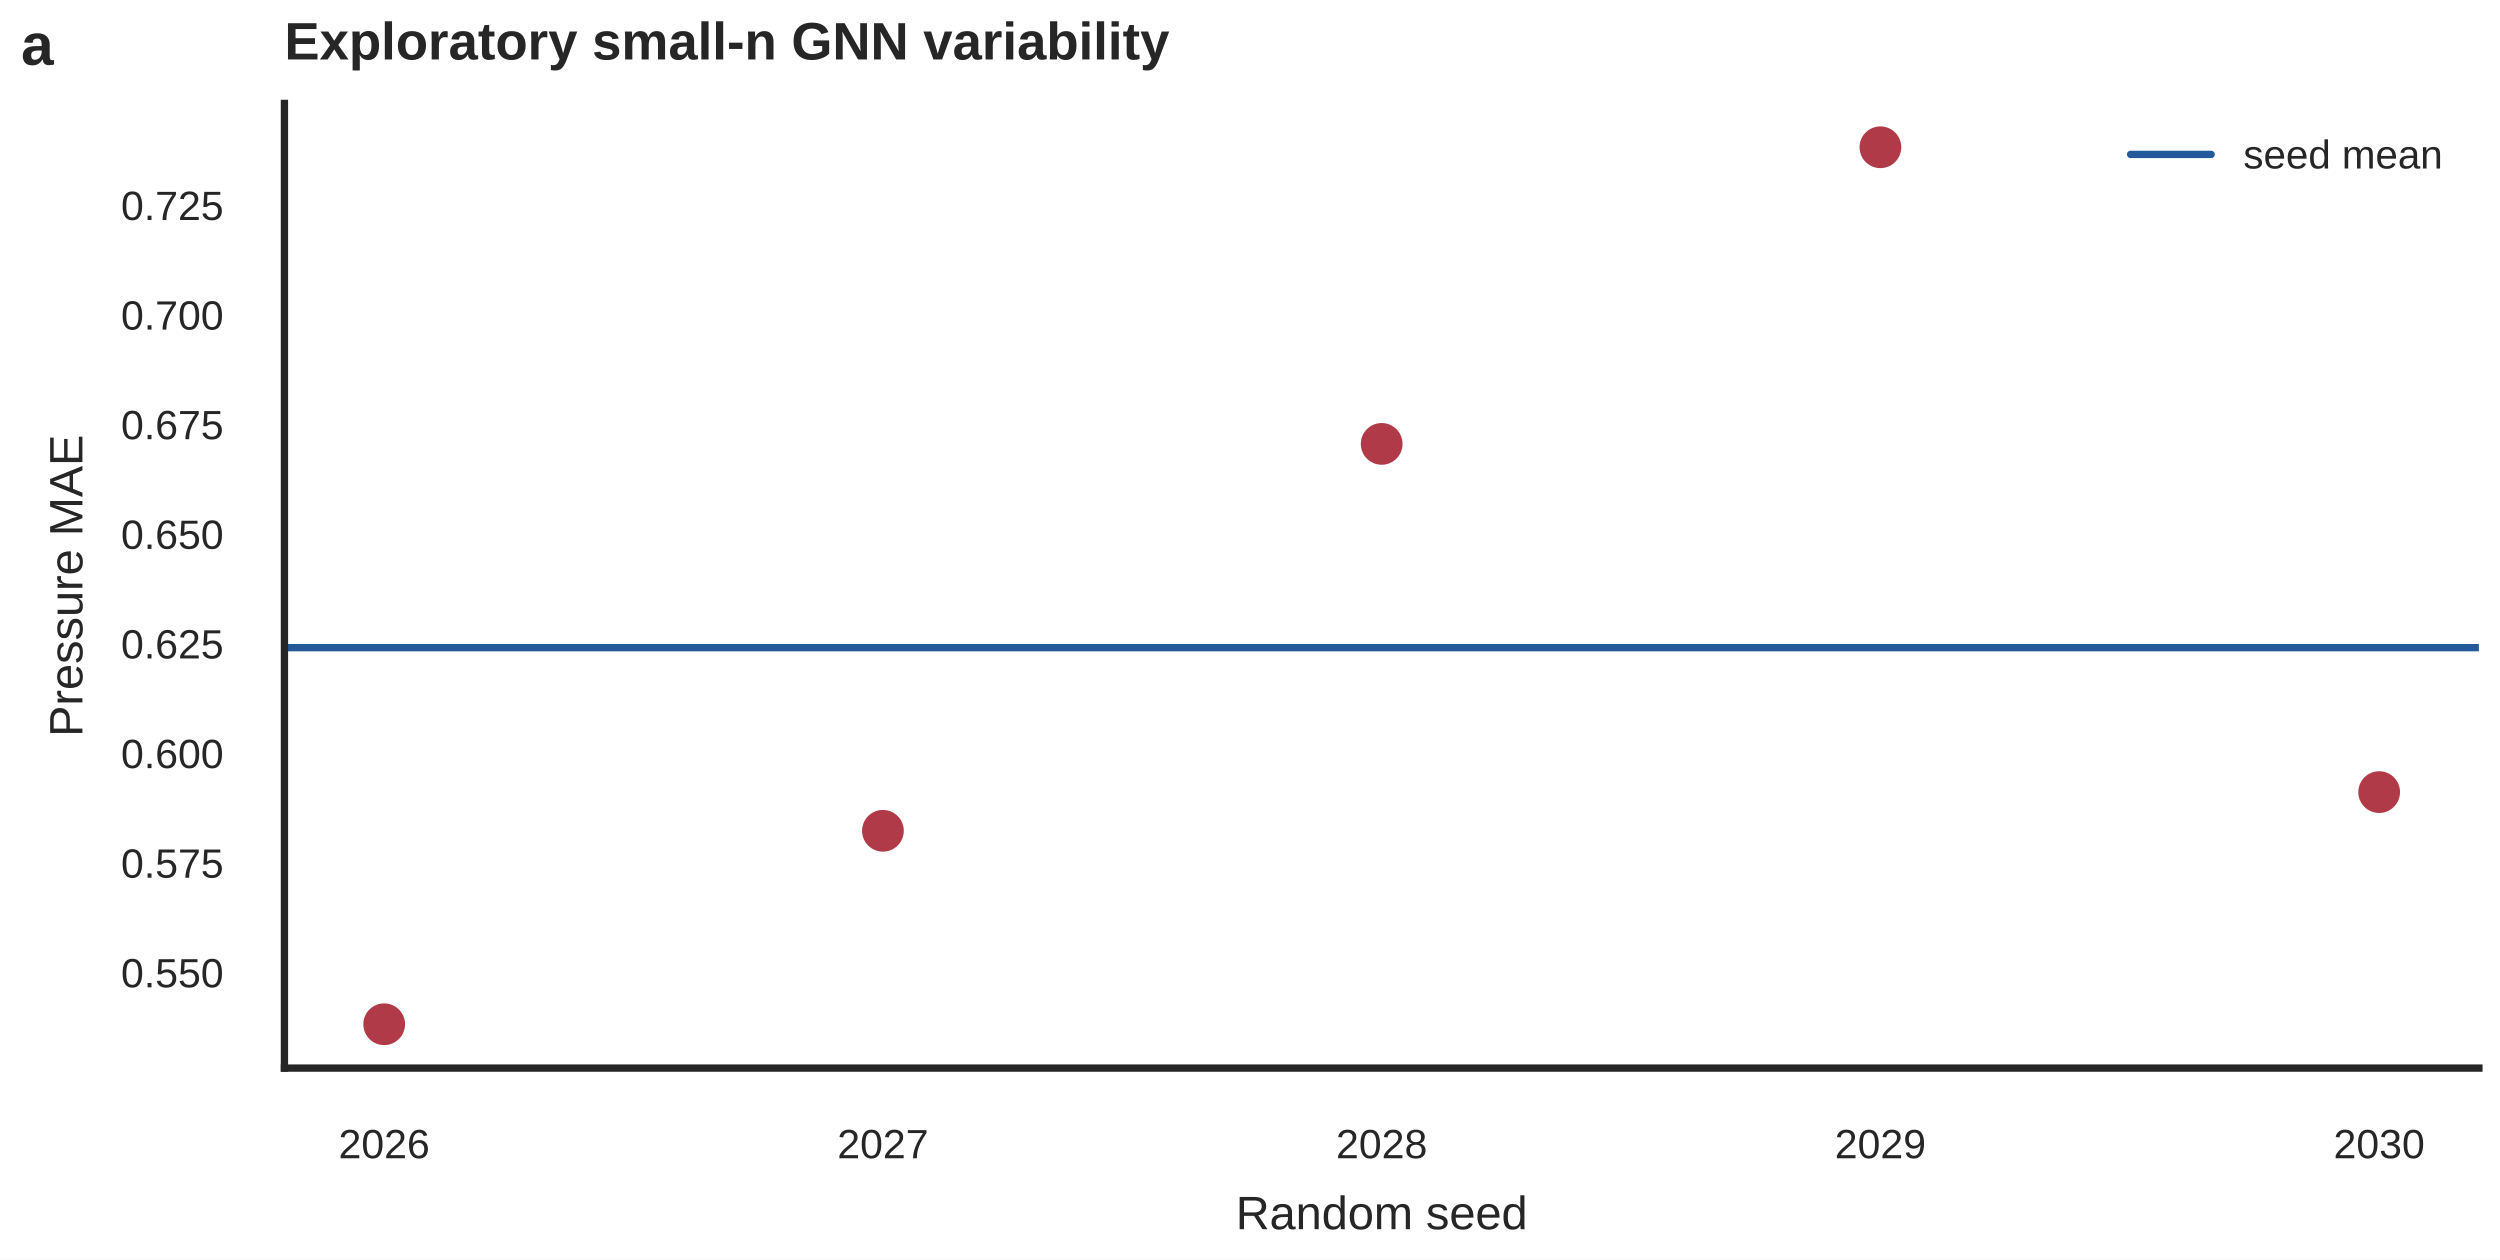
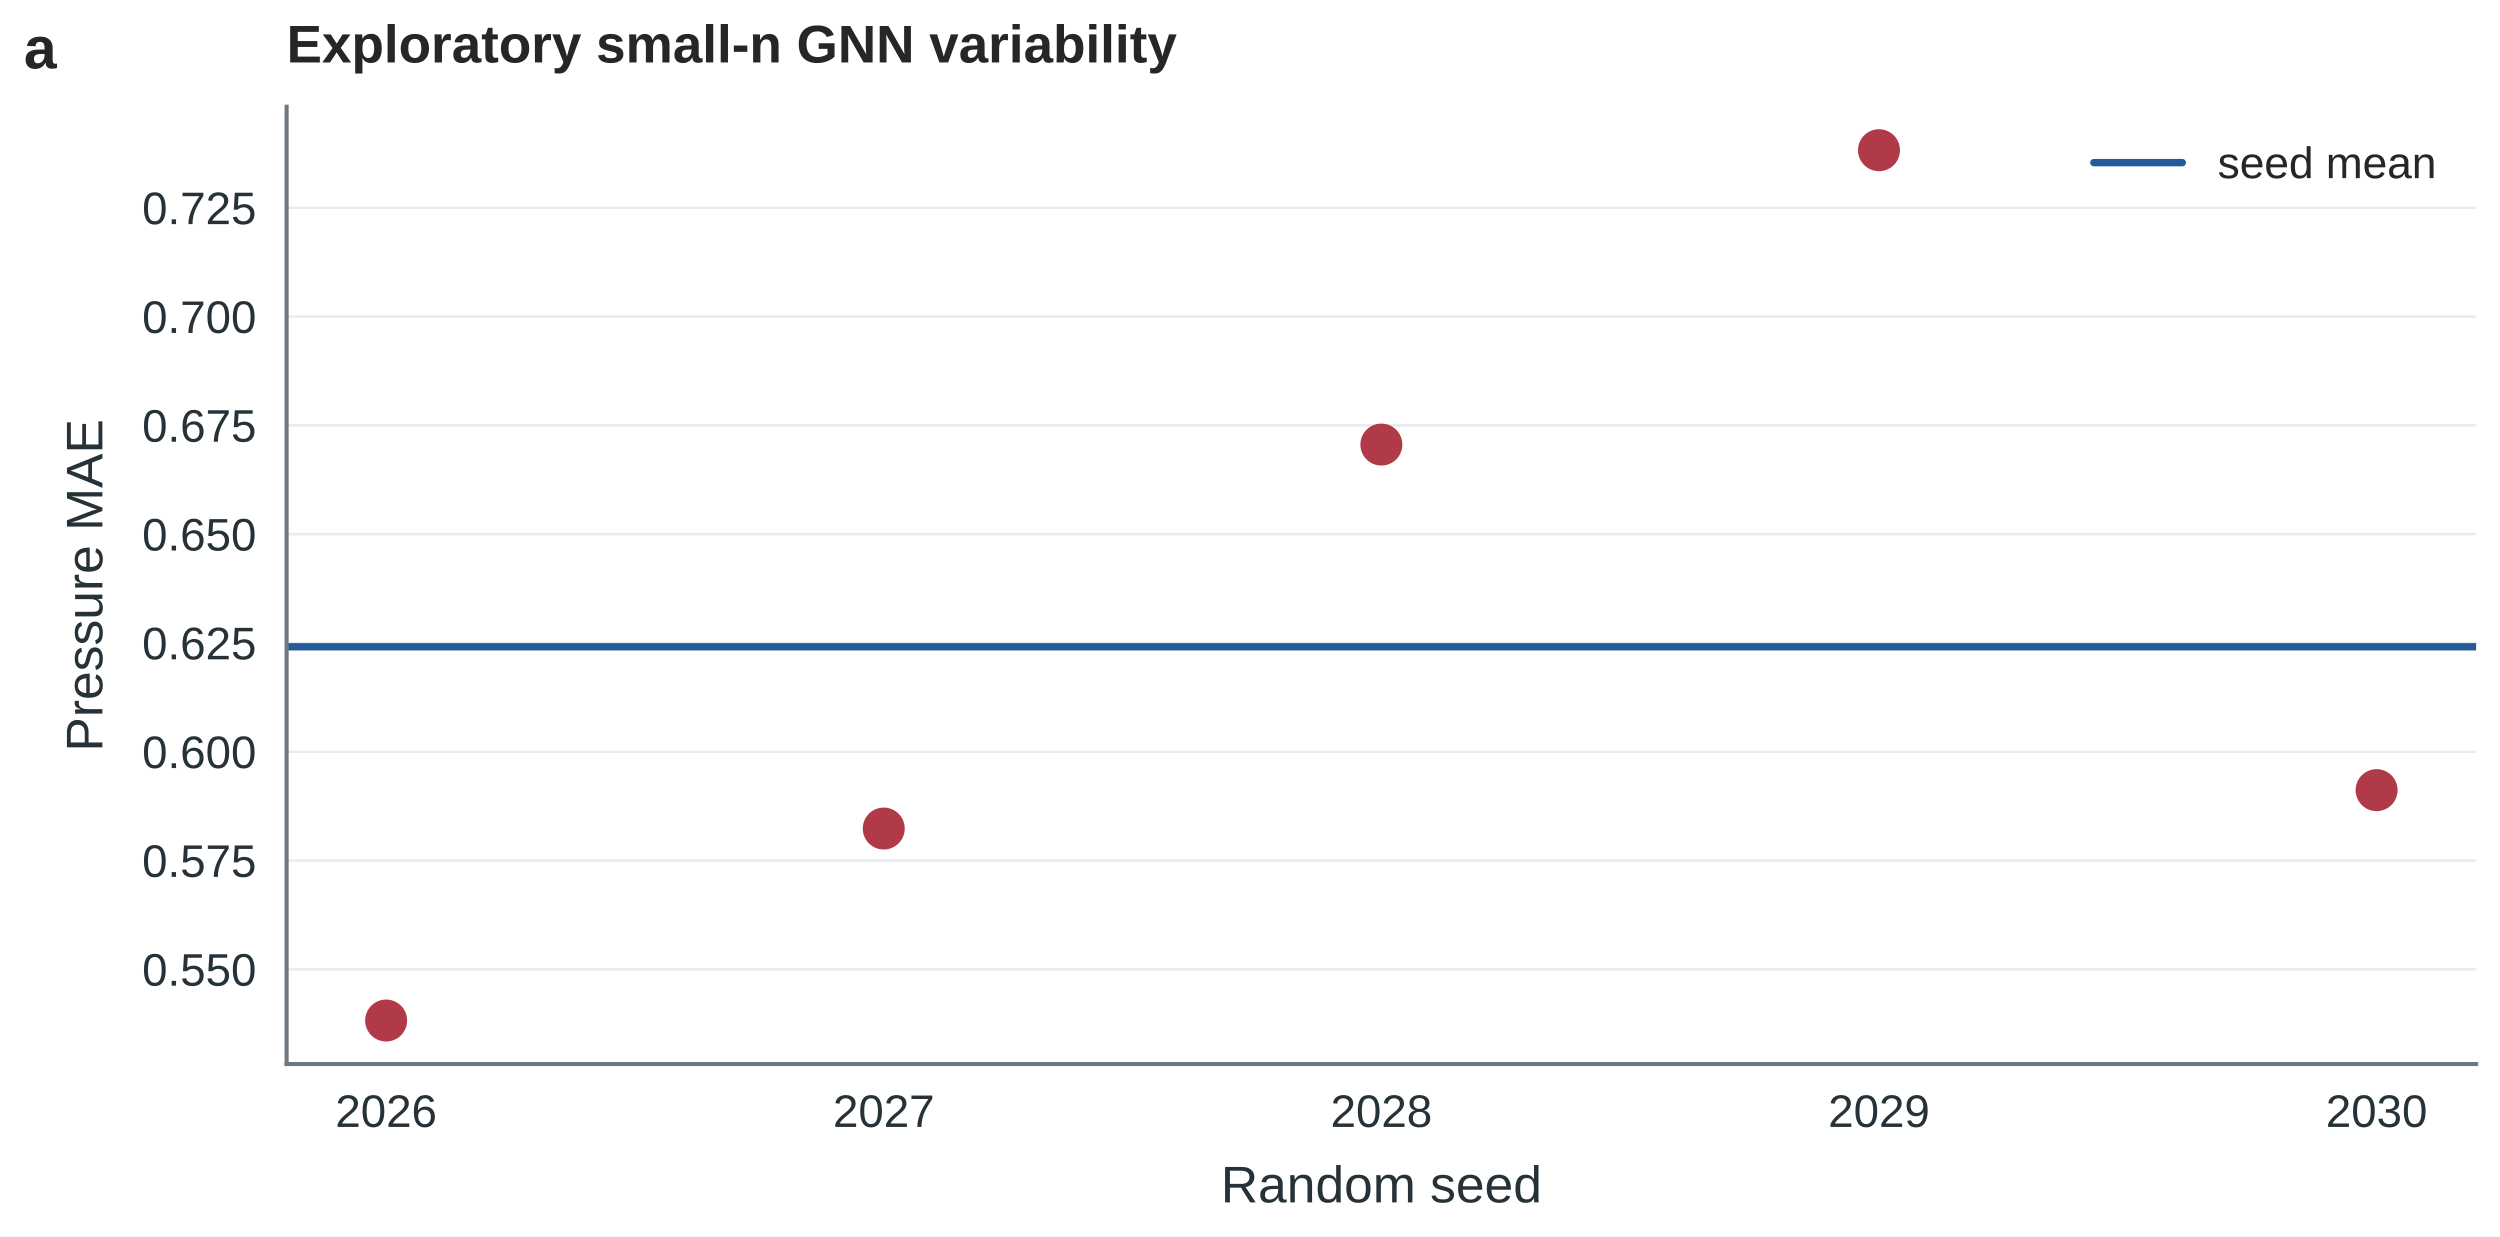
- <svg xmlns="http://www.w3.org/2000/svg" xmlns:xlink="http://www.w3.org/1999/xlink" width="341.351pt" height="171.992pt" viewBox="0 0 341.351 171.992" version="1.1">
+ <svg xmlns="http://www.w3.org/2000/svg" xmlns:xlink="http://www.w3.org/1999/xlink" width="339.342pt" height="167.841pt" viewBox="0 0 339.342 167.841" version="1.1">
  <defs>
    <style type="text/css">*{stroke-linejoin: round; stroke-linecap: butt}</style>
  </defs>
  <g id="figure_1">
    <g id="patch_1">
-       <path d="M 0 171.992  L 341.351 171.992  L 341.351 0  L 0 0  z " style="fill: #ffffff" />
+       <path d="M 0 167.841  L 339.342 167.841  L 339.342 0  L 0 0  z " style="fill: #ffffff" />
    </g>
    <g id="axes_1">
      <g id="patch_2">
-         <path d="M 38.836 145.838  L 338.471 145.838  L 338.471 14.121  L 38.836 14.121  z " style="fill: #ffffff" />
+         <path d="M 38.904 144.429  L 336.102 144.429  L 336.102 14.481  L 38.904 14.481  z " style="fill: #ffffff" />
      </g>
      <g id="matplotlib.axis_1">
        <g id="xtick_1">
          <g id="text_1">
-             <text style="fill: #262626; font: 5.6px 'Arial', 'DejaVu Sans', 'Liberation Sans', sans-serif; text-anchor: middle" x="52.456" y="158.146" transform="rotate(-0 52.45601 158.1464)">2026</text>
+             <text style="fill: #263238; font: 6.2px 'Arial', 'DejaVu Sans', 'Liberation Sans', sans-serif; text-anchor: middle" x="52.413" y="152.967" transform="rotate(-0 52.41276 152.9672)">2026</text>
          </g>
        </g>
        <g id="xtick_2">
          <g id="text_2">
-             <text style="fill: #262626; font: 5.6px 'Arial', 'DejaVu Sans', 'Liberation Sans', sans-serif; text-anchor: middle" x="120.555" y="158.146" transform="rotate(-0 120.5549 158.1464)">2027</text>
+             <text style="fill: #263238; font: 6.2px 'Arial', 'DejaVu Sans', 'Liberation Sans', sans-serif; text-anchor: middle" x="119.958" y="152.967" transform="rotate(-0 119.9578 152.9672)">2027</text>
          </g>
        </g>
        <g id="xtick_3">
          <g id="text_3">
-             <text style="fill: #262626; font: 5.6px 'Arial', 'DejaVu Sans', 'Liberation Sans', sans-serif; text-anchor: middle" x="188.654" y="158.146" transform="rotate(-0 188.6538 158.1464)">2028</text>
+             <text style="fill: #263238; font: 6.2px 'Arial', 'DejaVu Sans', 'Liberation Sans', sans-serif; text-anchor: middle" x="187.503" y="152.967" transform="rotate(-0 187.5028 152.9672)">2028</text>
          </g>
        </g>
        <g id="xtick_4">
          <g id="text_4">
-             <text style="fill: #262626; font: 5.6px 'Arial', 'DejaVu Sans', 'Liberation Sans', sans-serif; text-anchor: middle" x="256.753" y="158.146" transform="rotate(-0 256.7527 158.1464)">2029</text>
+             <text style="fill: #263238; font: 6.2px 'Arial', 'DejaVu Sans', 'Liberation Sans', sans-serif; text-anchor: middle" x="255.048" y="152.967" transform="rotate(-0 255.0478 152.9672)">2029</text>
          </g>
        </g>
        <g id="xtick_5">
          <g id="text_5">
-             <text style="fill: #262626; font: 5.6px 'Arial', 'DejaVu Sans', 'Liberation Sans', sans-serif; text-anchor: middle" x="324.852" y="158.146" transform="rotate(-0 324.8516 158.1464)">2030</text>
+             <text style="fill: #263238; font: 6.2px 'Arial', 'DejaVu Sans', 'Liberation Sans', sans-serif; text-anchor: middle" x="322.593" y="152.967" transform="rotate(-0 322.5928 152.9672)">2030</text>
          </g>
        </g>
        <g id="text_6">
-           <text style="fill: #262626; font: 6.4px 'Arial', 'DejaVu Sans', 'Liberation Sans', sans-serif; text-anchor: middle" x="188.654" y="167.84" transform="rotate(-0 188.6538 167.8404)">Random seed</text>
+           <text style="fill: #263238; font: 7px 'Arial', 'DejaVu Sans', 'Liberation Sans', sans-serif; text-anchor: middle" x="187.503" y="163.21" transform="rotate(-0 187.5028 163.2099)">Random seed</text>
        </g>
      </g>
      <g id="matplotlib.axis_2">
        <g id="ytick_1">
+           <g id="line2d_1">
+             <path d="M 38.904 131.574  L 336.102 131.574  " clip-path="url(#p3d20908934)" style="fill: none; stroke: #aab4bf; stroke-opacity: 0.25; stroke-width: 0.35; stroke-linecap: round" />
+           </g>
          <g id="text_7">
-             <text style="fill: #262626; font: 5.6px 'Arial', 'DejaVu Sans', 'Liberation Sans', sans-serif; text-anchor: end" x="30.536" y="134.811" transform="rotate(-0 30.53622 134.8114)">0.550</text>
+             <text style="fill: #263238; font: 6.2px 'Arial', 'DejaVu Sans', 'Liberation Sans', sans-serif; text-anchor: end" x="34.804" y="133.792" transform="rotate(-0 34.80376 133.7925)">0.550</text>
          </g>
        </g>
        <g id="ytick_2">
+           <g id="line2d_2">
+             <path d="M 38.904 116.807  L 336.102 116.807  " clip-path="url(#p3d20908934)" style="fill: none; stroke: #aab4bf; stroke-opacity: 0.25; stroke-width: 0.35; stroke-linecap: round" />
+           </g>
          <g id="text_8">
-             <text style="fill: #262626; font: 5.6px 'Arial', 'DejaVu Sans', 'Liberation Sans', sans-serif; text-anchor: end" x="30.536" y="119.844" transform="rotate(-0 30.53622 119.8436)">0.575</text>
+             <text style="fill: #263238; font: 6.2px 'Arial', 'DejaVu Sans', 'Liberation Sans', sans-serif; text-anchor: end" x="34.804" y="119.026" transform="rotate(-0 34.80376 119.0257)">0.575</text>
          </g>
        </g>
        <g id="ytick_3">
+           <g id="line2d_3">
+             <path d="M 38.904 102.04  L 336.102 102.04  " clip-path="url(#p3d20908934)" style="fill: none; stroke: #aab4bf; stroke-opacity: 0.25; stroke-width: 0.35; stroke-linecap: round" />
+           </g>
          <g id="text_9">
-             <text style="fill: #262626; font: 5.6px 'Arial', 'DejaVu Sans', 'Liberation Sans', sans-serif; text-anchor: end" x="30.536" y="104.876" transform="rotate(-0 30.53622 104.8758)">0.600</text>
+             <text style="fill: #263238; font: 6.2px 'Arial', 'DejaVu Sans', 'Liberation Sans', sans-serif; text-anchor: end" x="34.804" y="104.259" transform="rotate(-0 34.80376 104.2588)">0.600</text>
          </g>
        </g>
        <g id="ytick_4">
+           <g id="line2d_4">
+             <path d="M 38.904 87.273  L 336.102 87.273  " clip-path="url(#p3d20908934)" style="fill: none; stroke: #aab4bf; stroke-opacity: 0.25; stroke-width: 0.35; stroke-linecap: round" />
+           </g>
          <g id="text_10">
-             <text style="fill: #262626; font: 5.6px 'Arial', 'DejaVu Sans', 'Liberation Sans', sans-serif; text-anchor: end" x="30.536" y="89.908" transform="rotate(-0 30.53622 89.908)">0.625</text>
+             <text style="fill: #263238; font: 6.2px 'Arial', 'DejaVu Sans', 'Liberation Sans', sans-serif; text-anchor: end" x="34.804" y="89.492" transform="rotate(-0 34.80376 89.49202)">0.625</text>
          </g>
        </g>
        <g id="ytick_5">
+           <g id="line2d_5">
+             <path d="M 38.904 72.506  L 336.102 72.506  " clip-path="url(#p3d20908934)" style="fill: none; stroke: #aab4bf; stroke-opacity: 0.25; stroke-width: 0.35; stroke-linecap: round" />
+           </g>
          <g id="text_11">
-             <text style="fill: #262626; font: 5.6px 'Arial', 'DejaVu Sans', 'Liberation Sans', sans-serif; text-anchor: end" x="30.536" y="74.94" transform="rotate(-0 30.53622 74.9402)">0.650</text>
+             <text style="fill: #263238; font: 6.2px 'Arial', 'DejaVu Sans', 'Liberation Sans', sans-serif; text-anchor: end" x="34.804" y="74.725" transform="rotate(-0 34.80376 74.72521)">0.650</text>
          </g>
        </g>
        <g id="ytick_6">
+           <g id="line2d_6">
+             <path d="M 38.904 57.739  L 336.102 57.739  " clip-path="url(#p3d20908934)" style="fill: none; stroke: #aab4bf; stroke-opacity: 0.25; stroke-width: 0.35; stroke-linecap: round" />
+           </g>
          <g id="text_12">
-             <text style="fill: #262626; font: 5.6px 'Arial', 'DejaVu Sans', 'Liberation Sans', sans-serif; text-anchor: end" x="30.536" y="59.972" transform="rotate(-0 30.53622 59.9724)">0.675</text>
+             <text style="fill: #263238; font: 6.2px 'Arial', 'DejaVu Sans', 'Liberation Sans', sans-serif; text-anchor: end" x="34.804" y="59.958" transform="rotate(-0 34.80376 59.95839)">0.675</text>
          </g>
        </g>
        <g id="ytick_7">
+           <g id="line2d_7">
+             <path d="M 38.904 42.973  L 336.102 42.973  " clip-path="url(#p3d20908934)" style="fill: none; stroke: #aab4bf; stroke-opacity: 0.25; stroke-width: 0.35; stroke-linecap: round" />
+           </g>
          <g id="text_13">
-             <text style="fill: #262626; font: 5.6px 'Arial', 'DejaVu Sans', 'Liberation Sans', sans-serif; text-anchor: end" x="30.536" y="45.005" transform="rotate(-0 30.53622 45.00461)">0.700</text>
+             <text style="fill: #263238; font: 6.2px 'Arial', 'DejaVu Sans', 'Liberation Sans', sans-serif; text-anchor: end" x="34.804" y="45.192" transform="rotate(-0 34.80376 45.19157)">0.700</text>
          </g>
        </g>
        <g id="ytick_8">
+           <g id="line2d_8">
+             <path d="M 38.904 28.206  L 336.102 28.206  " clip-path="url(#p3d20908934)" style="fill: none; stroke: #aab4bf; stroke-opacity: 0.25; stroke-width: 0.35; stroke-linecap: round" />
+           </g>
          <g id="text_14">
-             <text style="fill: #262626; font: 5.6px 'Arial', 'DejaVu Sans', 'Liberation Sans', sans-serif; text-anchor: end" x="30.536" y="30.037" transform="rotate(-0 30.53622 30.03681)">0.725</text>
+             <text style="fill: #263238; font: 6.2px 'Arial', 'DejaVu Sans', 'Liberation Sans', sans-serif; text-anchor: end" x="34.804" y="30.425" transform="rotate(-0 34.80376 30.42475)">0.725</text>
          </g>
        </g>
        <g id="text_15">
-           <text style="fill: #262626; font: 6.4px 'Arial', 'DejaVu Sans', 'Liberation Sans', sans-serif; text-anchor: middle" x="11.252" y="79.98" transform="rotate(-90 11.25197 79.97968)">Pressure MAE</text>
+           <text style="fill: #263238; font: 7px 'Arial', 'DejaVu Sans', 'Liberation Sans', sans-serif; text-anchor: middle" x="13.899" y="79.455" transform="rotate(-90 13.89895 79.45538)">Pressure MAE</text>
        </g>
      </g>
      <g id="PathCollection_1">
        <defs>
-           <path id="m271a38b5bc" d="M 0 2.449  C 0.65 2.449 1.273 2.191 1.732 1.732  C 2.191 1.273 2.449 0.65 2.449 0  C 2.449 -0.65 2.191 -1.273 1.732 -1.732  C 1.273 -2.191 0.65 -2.449 0 -2.449  C -0.65 -2.449 -1.273 -2.191 -1.732 -1.732  C -2.191 -1.273 -2.449 -0.65 -2.449 0  C -2.449 0.65 -2.191 1.273 -1.732 1.732  C -1.273 2.191 -0.65 2.449 0 2.449  z " style="stroke: #b03a48; stroke-width: 0.8" />
+           <path id="m36b83c546b" d="M 0 2.449  C 0.65 2.449 1.273 2.191 1.732 1.732  C 2.191 1.273 2.449 0.65 2.449 0  C 2.449 -0.65 2.191 -1.273 1.732 -1.732  C 1.273 -2.191 0.65 -2.449 0 -2.449  C -0.65 -2.449 -1.273 -2.191 -1.732 -1.732  C -2.191 -1.273 -2.449 -0.65 -2.449 0  C -2.449 0.65 -2.191 1.273 -1.732 1.732  C -1.273 2.191 -0.65 2.449 0 2.449  z " style="stroke: #b03a48; stroke-width: 0.8" />
        </defs>
-         <g clip-path="url(#p58faf332a1)">
-           <use xlink:href="#m271a38b5bc" x="52.456" y="139.851" style="fill: #b03a48; stroke: #b03a48; stroke-width: 0.8" />
-           <use xlink:href="#m271a38b5bc" x="120.555" y="113.437" style="fill: #b03a48; stroke: #b03a48; stroke-width: 0.8" />
-           <use xlink:href="#m271a38b5bc" x="188.654" y="60.61" style="fill: #b03a48; stroke: #b03a48; stroke-width: 0.8" />
-           <use xlink:href="#m271a38b5bc" x="256.753" y="20.108" style="fill: #b03a48; stroke: #b03a48; stroke-width: 0.8" />
-           <use xlink:href="#m271a38b5bc" x="324.852" y="108.154" style="fill: #b03a48; stroke: #b03a48; stroke-width: 0.8" />
+         <g clip-path="url(#p3d20908934)">
+           <use xlink:href="#m36b83c546b" x="52.413" y="138.523" style="fill: #b03a48; stroke: #b03a48; stroke-width: 0.8" />
+           <use xlink:href="#m36b83c546b" x="119.958" y="112.464" style="fill: #b03a48; stroke: #b03a48; stroke-width: 0.8" />
+           <use xlink:href="#m36b83c546b" x="187.503" y="60.345" style="fill: #b03a48; stroke: #b03a48; stroke-width: 0.8" />
+           <use xlink:href="#m36b83c546b" x="255.048" y="20.388" style="fill: #b03a48; stroke: #b03a48; stroke-width: 0.8" />
+           <use xlink:href="#m36b83c546b" x="322.593" y="107.252" style="fill: #b03a48; stroke: #b03a48; stroke-width: 0.8" />
        </g>
      </g>
-       <g id="line2d_1">
-         <path d="M 38.836 88.432  L 338.471 88.432  " clip-path="url(#p58faf332a1)" style="fill: none; stroke: #245a9a; stroke-linecap: round" />
+       <g id="line2d_9">
+         <path d="M 38.904 87.794  L 336.102 87.794  " clip-path="url(#p3d20908934)" style="fill: none; stroke: #245a9a; stroke-linecap: round" />
      </g>
      <g id="patch_3">
-         <path d="M 38.836 145.838  L 38.836 14.121  " style="fill: none; stroke: #262626; stroke-linejoin: miter; stroke-linecap: square" />
+         <path d="M 38.904 144.429  L 38.904 14.481  " style="fill: none; stroke: #6e7881; stroke-width: 0.55; stroke-linejoin: miter; stroke-linecap: square" />
      </g>
      <g id="patch_4">
-         <path d="M 38.836 145.838  L 338.471 145.838  " style="fill: none; stroke: #262626; stroke-linejoin: miter; stroke-linecap: square" />
+         <path d="M 38.904 144.429  L 336.102 144.429  " style="fill: none; stroke: #6e7881; stroke-width: 0.55; stroke-linejoin: miter; stroke-linecap: square" />
      </g>
      <g id="text_16">
-         <text style="fill: #262626; font: 700 8px 'Arial', 'DejaVu Sans', 'Liberation Sans', sans-serif; text-anchor: start" x="2.88" y="8.853" transform="rotate(-0 2.88 8.85271)">a</text>
+         <text style="fill: #262626; font: 700 8px 'Arial', 'DejaVu Sans', 'Liberation Sans', sans-serif; text-anchor: start" x="3.24" y="9.283" transform="rotate(-0 3.24 9.283455)">a</text>
      </g>
      <g id="text_17">
-         <text style="fill: #262626; font: 700 7.2px 'Arial', 'DejaVu Sans', 'Liberation Sans', sans-serif; text-anchor: start" x="38.836" y="8.121" transform="rotate(-0 38.83622 8.121375)">Exploratory small-n GNN variability</text>
+         <text style="fill: #262626; font: 700 7.2px 'Arial', 'DejaVu Sans', 'Liberation Sans', sans-serif; text-anchor: start" x="38.904" y="8.481" transform="rotate(-0 38.90376 8.481375)">Exploratory small-n GNN variability</text>
      </g>
      <g id="legend_1">
-         <g id="line2d_2">
-           <path d="M 290.911 21.083  L 296.411 21.083  L 301.911 21.083  " style="fill: none; stroke: #245a9a; stroke-linecap: round" />
+         <g id="line2d_10">
+           <path d="M 284.218 22.076  L 290.218 22.076  L 296.218 22.076  " style="fill: none; stroke: #245a9a; stroke-linecap: round" />
        </g>
        <g id="text_18">
-           <text style="fill: #262626; font: 5.5px 'Arial', 'DejaVu Sans', 'Liberation Sans', sans-serif; text-anchor: start" x="306.311" y="23.008" transform="rotate(-0 306.311 23.00817)">seed mean</text>
+           <text style="fill: #262626; font: 6px 'Arial', 'DejaVu Sans', 'Liberation Sans', sans-serif; text-anchor: start" x="301.018" y="24.176" transform="rotate(-0 301.0177 24.17606)">seed mean</text>
        </g>
      </g>
    </g>
  </g>
  <defs>
-     <clipPath id="p58faf332a1">
-       <rect x="38.836" y="14.121" width="299.635" height="131.717" />
+     <clipPath id="p3d20908934">
+       <rect x="38.904" y="14.481" width="297.198" height="129.948" />
    </clipPath>
  </defs>
</svg>
